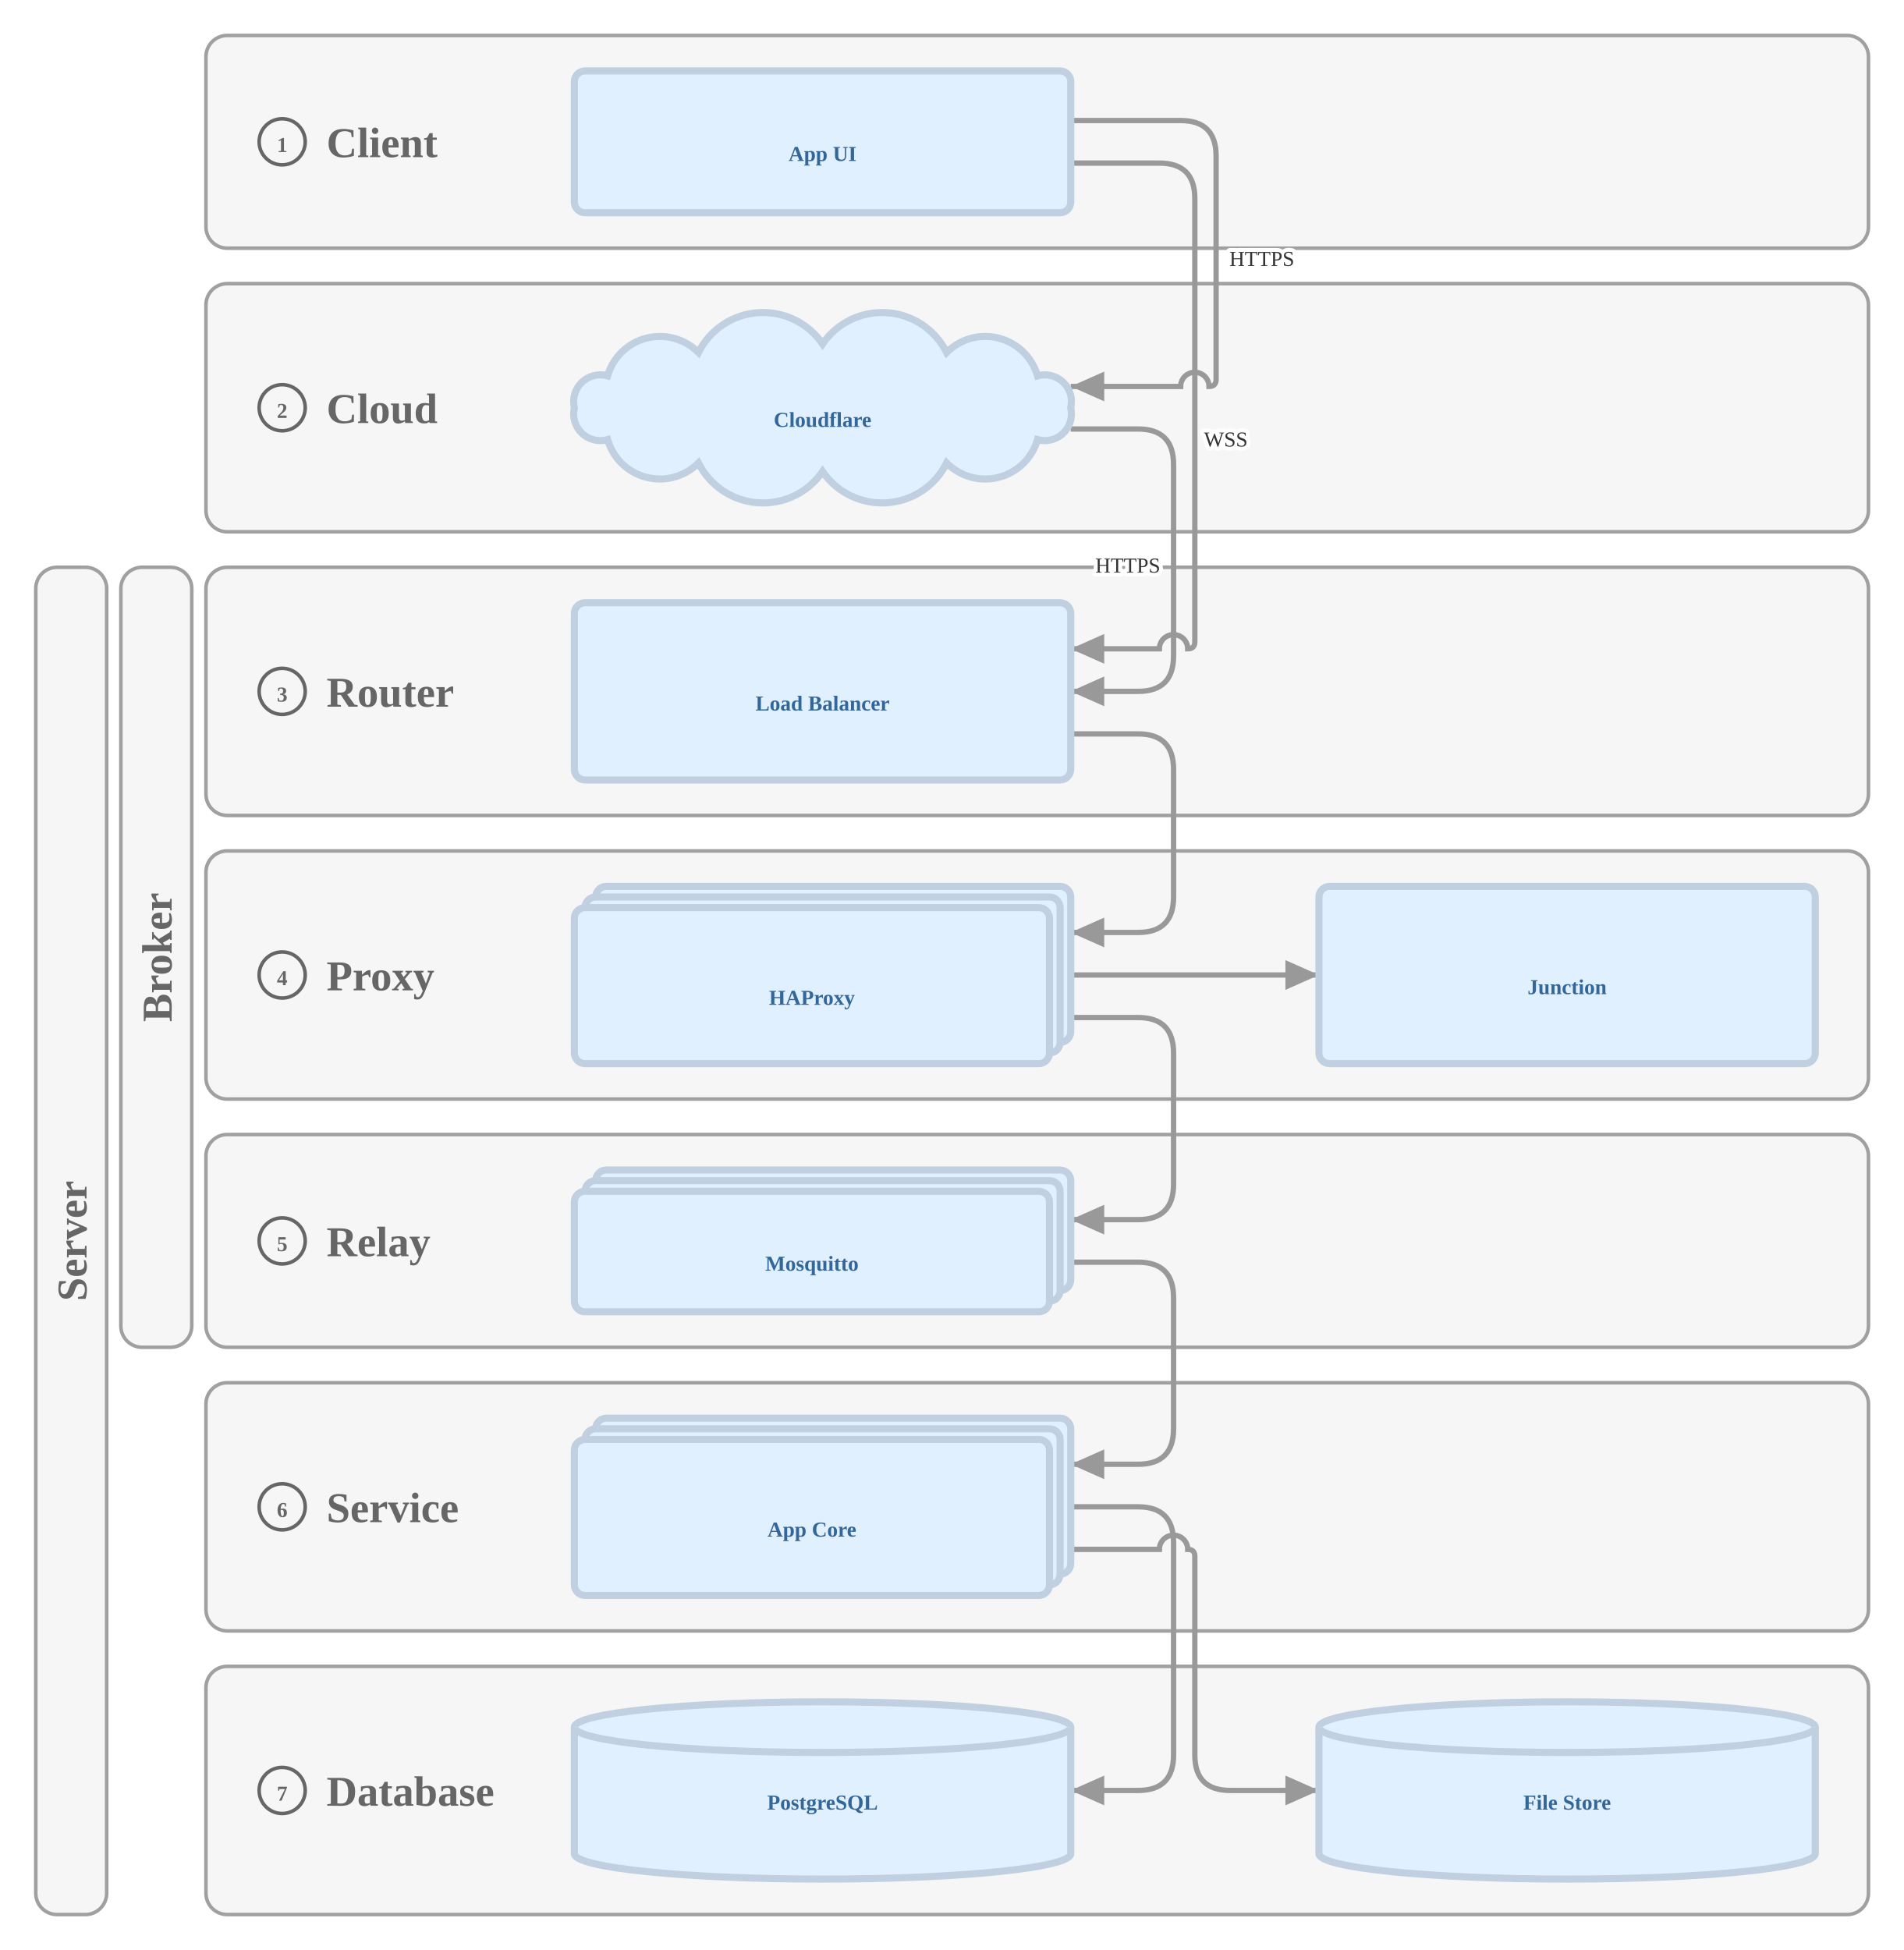
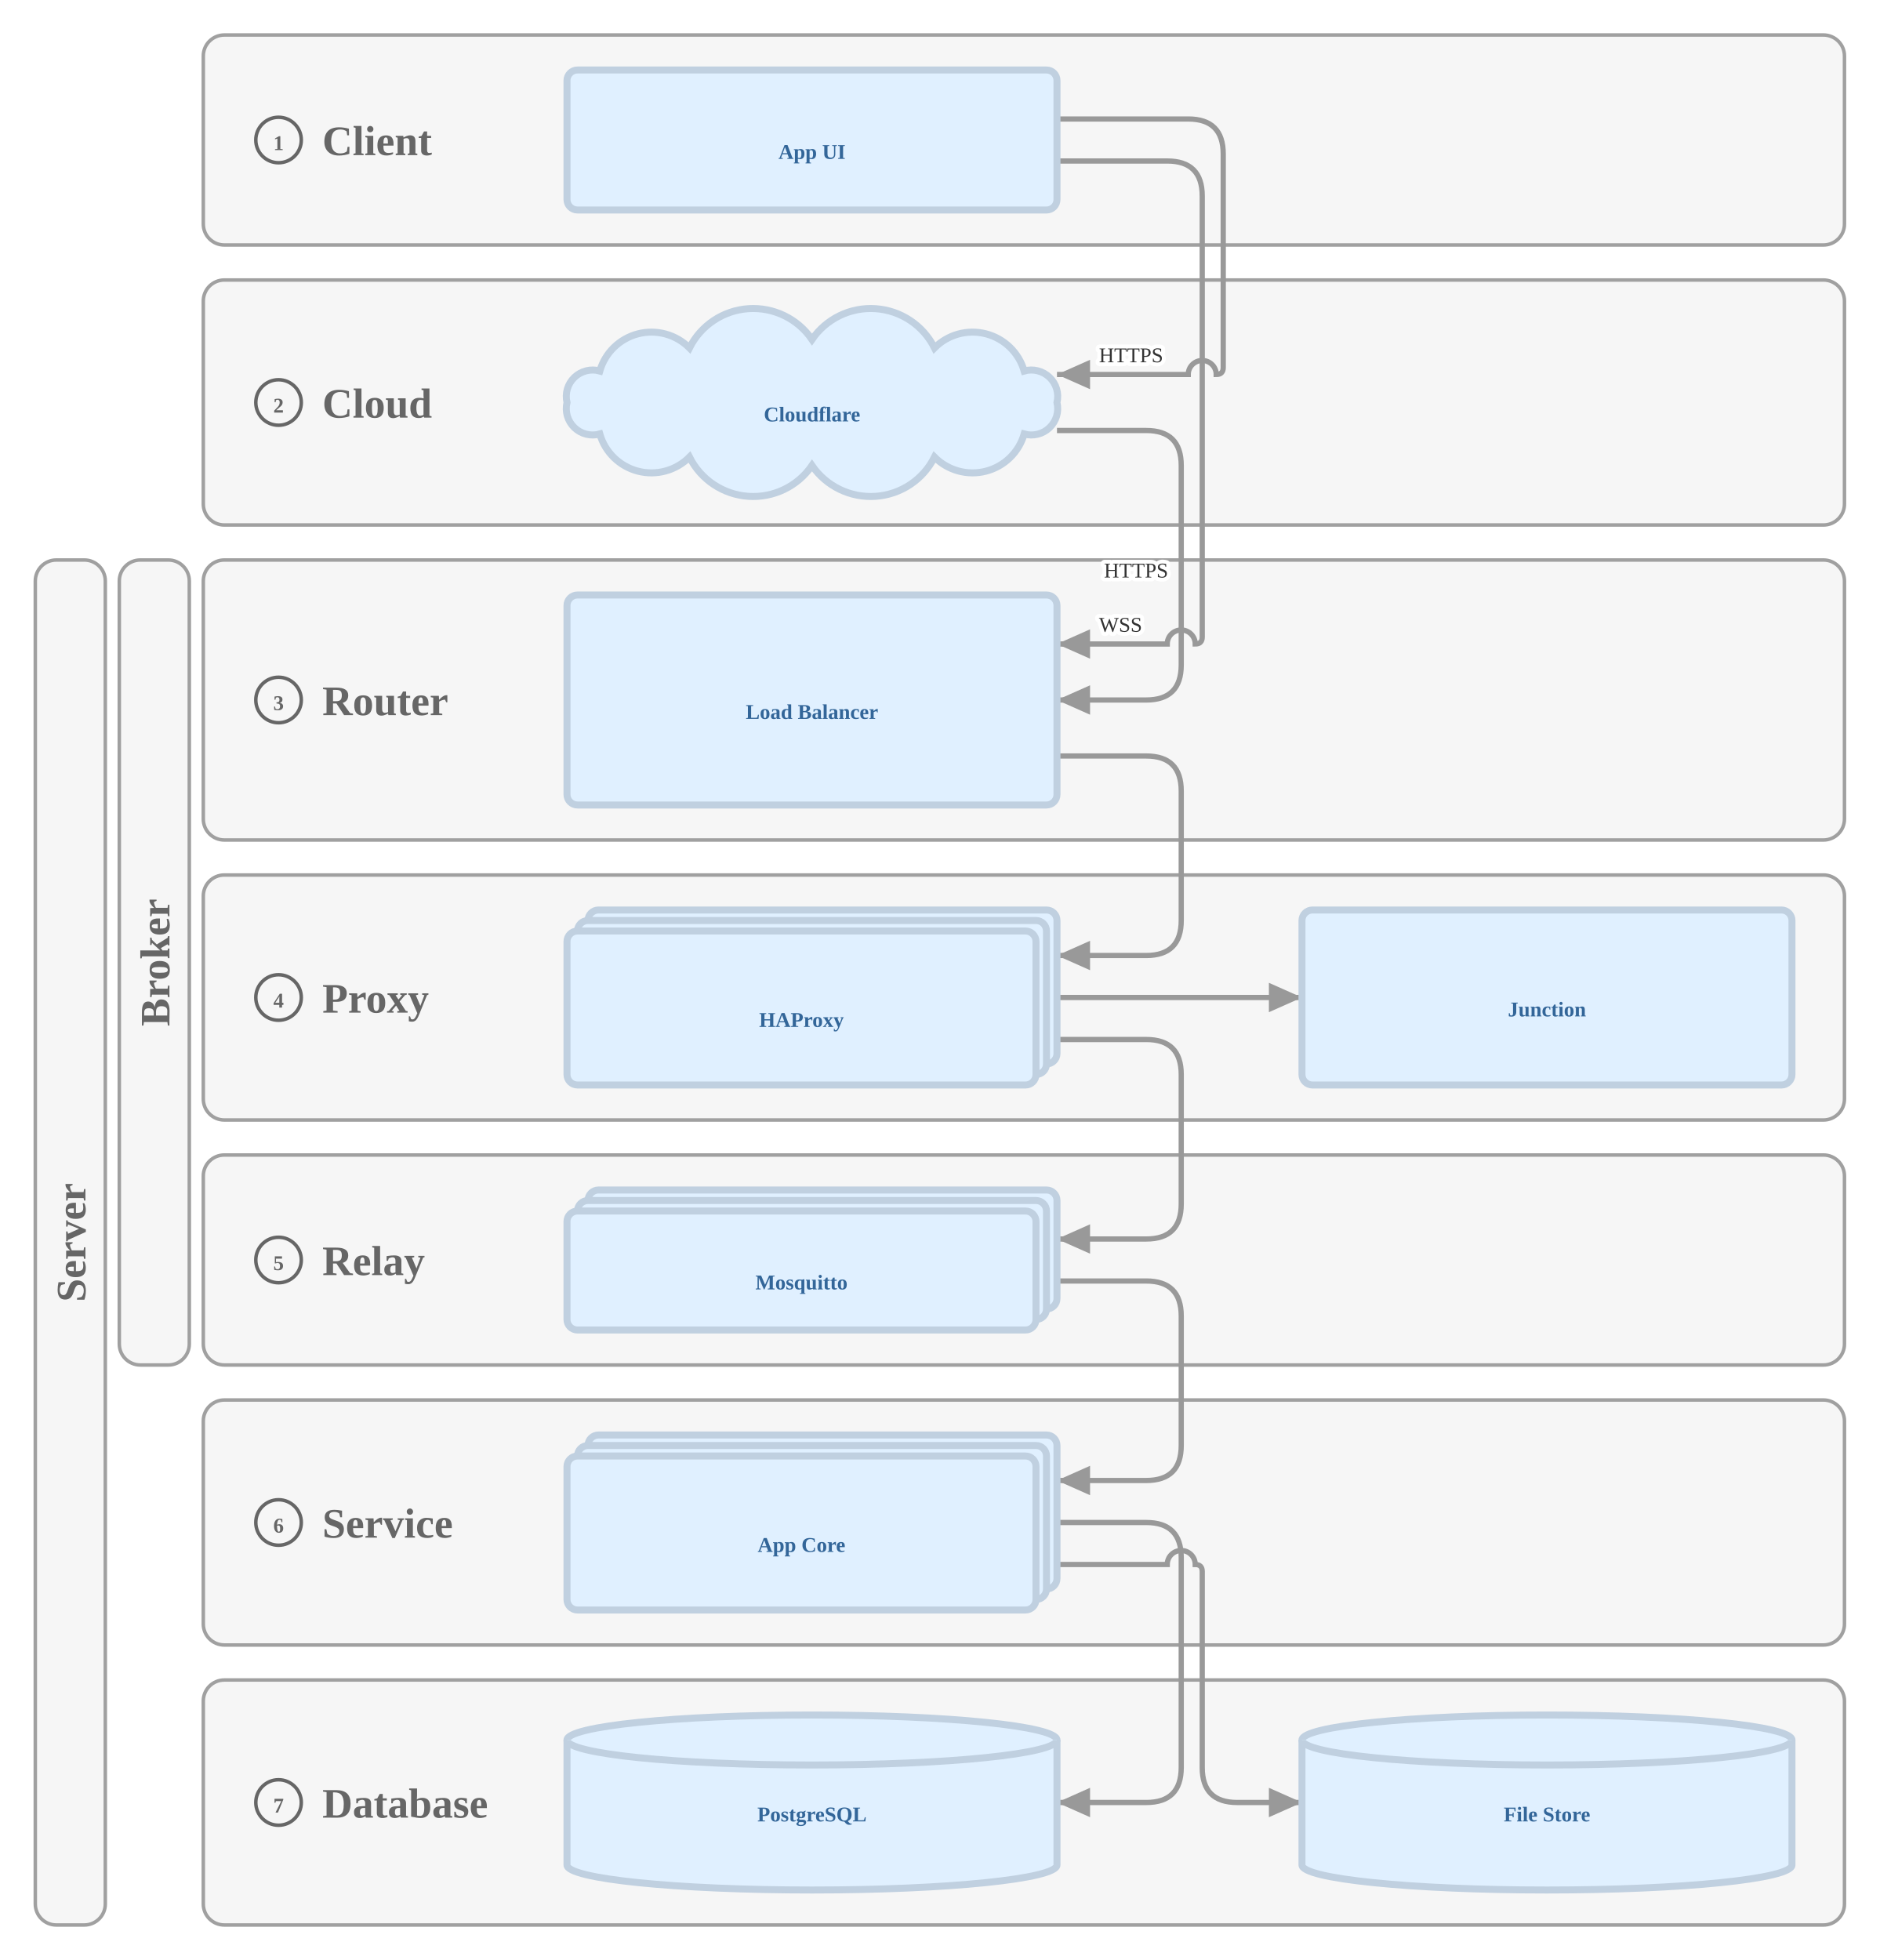
- <svg xmlns="http://www.w3.org/2000/svg" viewBox="-284 0 1074 1100" width="1074" height="1100">
+ <svg xmlns="http://www.w3.org/2000/svg" viewBox="-284 0 1074 1120" width="1074" height="1120">
  <defs>
    <style>
.gradia-3167da4d { fill: none; stroke: var(--gradia-color-edge-line, #999999); stroke-width: 3 }
.gradia-6c7500cd { fill: var(--gradia-color-edge-line, #999999) }
+ .gradia-874272fb { font-family: var(--gradia-font-family, 'Helvetica'), ui-sans-serif, -apple-system, Helvetica, Arial, sans-serif; font-size: var(--gradia-size-font-edge, 16px); fill: var(--gradia-color-edge-name, #333333); stroke: var(--gradia-color-edge-halo, #ffffff); stroke-width: 4.5; paint-order: stroke; stroke-linejoin: round }
.gradia-17299245 { font-family: var(--gradia-font-family, 'Helvetica'), ui-sans-serif, -apple-system, Helvetica, Arial, sans-serif; font-size: var(--gradia-size-font-edge, 16px); text-anchor: middle; fill: var(--gradia-color-edge-name, #333333); stroke: var(--gradia-color-edge-halo, #ffffff); stroke-width: 4.5; paint-order: stroke; stroke-linejoin: round }
.gradia-c318c042 { fill: var(--gradia-color-node-regular-box, #e0f0ff); stroke: var(--gradia-color-node-regular-border, #c0d0e0); stroke-width: 4 }
.gradia-d356e2cb { fill: none; stroke: var(--gradia-color-node-regular-name, #336699); stroke-width: 2.5; stroke-linecap: round; stroke-linejoin: round }
.gradia-f36ab1ca { font-family: var(--gradia-font-family, 'Helvetica'), ui-sans-serif, -apple-system, Helvetica, Arial, sans-serif; font-size: var(--gradia-size-font-node, 30px); font-weight: 600; text-anchor: middle; fill: var(--gradia-color-node-regular-name, #336699) }
.gradia-2091c3b2 { fill: var(--gradia-color-container-box, #f6f6f6); stroke: var(--gradia-color-container-border, #a0a0a0); stroke-width: 2 }
.gradia-6e12a603 { fill: var(--gradia-color-container-box, #f6f6f6); stroke: var(--gradia-color-container-name, #666666); stroke-width: 2 }
.gradia-3e123aeb { font-family: var(--gradia-font-family, 'Helvetica'), ui-sans-serif, -apple-system, Helvetica, Arial, sans-serif; font-size: var(--gradia-size-font-type, 16px); font-weight: 600; text-anchor: middle; fill: var(--gradia-color-container-name, #666666) }
.gradia-a062cd18 { font-family: var(--gradia-font-family, 'Helvetica'), ui-sans-serif, -apple-system, Helvetica, Arial, sans-serif; font-size: 24px; font-weight: 600; fill: var(--gradia-color-container-name, #666666) }
.gradia-6c11eb94 { font-family: var(--gradia-font-family, 'Helvetica'), ui-sans-serif, -apple-system, Helvetica, Arial, sans-serif; font-size: 24px; font-weight: 600; text-anchor: middle; fill: var(--gradia-color-container-name, #666666) }
</style>
    <marker id="gradia-34efa0ddc606-arrow" viewBox="0 0 10 10" refX="9" refY="5" markerWidth="21" markerHeight="21" markerUnits="userSpaceOnUse" orient="auto-start-reverse">
      <path d="M 0 1 L 9 5 L 0 9 z" class="gradia-6c7500cd" />
    </marker>
  </defs>
  <rect x="-167.824" y="20" width="937.824" height="120" rx="12" class="gradia-2091c3b2" />
  <rect x="-137.824" y="67" width="26" height="26" rx="13" class="gradia-6e12a603" />
  <text x="-124.824" y="85.76" class="gradia-3e123aeb">1</text>
  <text x="-99.824" y="88.64" class="gradia-a062cd18">Client</text>
  <rect x="-167.824" y="160" width="937.824" height="140" rx="12" class="gradia-2091c3b2" />
  <rect x="-137.824" y="217" width="26" height="26" rx="13" class="gradia-6e12a603" />
  <text x="-124.824" y="235.76" class="gradia-3e123aeb">2</text>
  <text x="-99.824" y="238.64" class="gradia-a062cd18">Cloud</text>
-   <rect x="-167.824" y="320" width="937.824" height="140" rx="12" class="gradia-2091c3b2" />
-   <rect x="-137.824" y="377" width="26" height="26" rx="13" class="gradia-6e12a603" />
-   <text x="-124.824" y="395.76" class="gradia-3e123aeb">3</text>
-   <text x="-99.824" y="398.64" class="gradia-a062cd18">Router</text>
-   <rect x="-167.824" y="480" width="937.824" height="140" rx="12" class="gradia-2091c3b2" />
-   <rect x="-137.824" y="537" width="26" height="26" rx="13" class="gradia-6e12a603" />
-   <text x="-124.824" y="555.76" class="gradia-3e123aeb">4</text>
-   <text x="-99.824" y="558.64" class="gradia-a062cd18">Proxy</text>
-   <rect x="-167.824" y="640" width="937.824" height="120" rx="12" class="gradia-2091c3b2" />
-   <rect x="-137.824" y="687" width="26" height="26" rx="13" class="gradia-6e12a603" />
-   <text x="-124.824" y="705.76" class="gradia-3e123aeb">5</text>
-   <text x="-99.824" y="708.64" class="gradia-a062cd18">Relay</text>
-   <rect x="-167.824" y="780" width="937.824" height="140" rx="12" class="gradia-2091c3b2" />
-   <rect x="-137.824" y="837" width="26" height="26" rx="13" class="gradia-6e12a603" />
-   <text x="-124.824" y="855.76" class="gradia-3e123aeb">6</text>
-   <text x="-99.824" y="858.64" class="gradia-a062cd18">Service</text>
-   <rect x="-167.824" y="940" width="937.824" height="140" rx="12" class="gradia-2091c3b2" />
-   <rect x="-137.824" y="997" width="26" height="26" rx="13" class="gradia-6e12a603" />
-   <text x="-124.824" y="1015.76" class="gradia-3e123aeb">7</text>
-   <text x="-99.824" y="1018.64" class="gradia-a062cd18">Database</text>
-   <rect x="-263.824" y="320" width="40" height="760" rx="12" class="gradia-2091c3b2" />
-   <text x="-235.184" y="700" transform="rotate(-90 -235.184 700)" class="gradia-6c11eb94">Server</text>
-   <rect x="-215.824" y="320" width="40" height="440" rx="12" class="gradia-2091c3b2" />
-   <text x="-187.184" y="540" transform="rotate(-90 -187.184 540)" class="gradia-6c11eb94">Broker</text>
-   <path d="M 320 68 L 382 68 Q 402 68 402 88 L 402 214 Q 402 218 398 218 L 398 218 A 8 8 0 0 0 382 218 L 320 218" class="gradia-3167da4d" marker-end="url(#gradia-34efa0ddc606-arrow)" />
-   <path d="M 320 242 L 358 242 Q 378 242 378 262 L 378 370 Q 378 390 358 390 L 320 390" class="gradia-3167da4d" marker-end="url(#gradia-34efa0ddc606-arrow)" />
-   <path d="M 320 92 L 370 92 Q 390 92 390 112 L 390 362 Q 390 366 386 366 L 386 366 A 8 8 0 0 0 370 366 L 320 366" class="gradia-3167da4d" marker-end="url(#gradia-34efa0ddc606-arrow)" />
-   <path d="M 320 414 L 358 414 Q 378 414 378 434 L 378 506 Q 378 526 358 526 L 320 526" class="gradia-3167da4d" marker-end="url(#gradia-34efa0ddc606-arrow)" />
-   <path d="M 320 550 L 460 550" class="gradia-3167da4d" marker-end="url(#gradia-34efa0ddc606-arrow)" />
-   <path d="M 320 574 L 358 574 Q 378 574 378 594 L 378 668 Q 378 688 358 688 L 320 688" class="gradia-3167da4d" marker-end="url(#gradia-34efa0ddc606-arrow)" />
-   <path d="M 320 712 L 358 712 Q 378 712 378 732 L 378 806 Q 378 826 358 826 L 320 826" class="gradia-3167da4d" marker-end="url(#gradia-34efa0ddc606-arrow)" />
-   <path d="M 320 850 L 358 850 Q 378 850 378 870 L 378 990 Q 378 1010 358 1010 L 320 1010" class="gradia-3167da4d" marker-end="url(#gradia-34efa0ddc606-arrow)" />
-   <path d="M 320 874 L 370 874 A 8 8 0 0 1 386 874 L 386 874 Q 390 874 390 878 L 390 990 Q 390 1010 410 1010 L 460 1010" class="gradia-3167da4d" marker-end="url(#gradia-34efa0ddc606-arrow)" />
+   <rect x="-167.824" y="320" width="937.824" height="160" rx="12" class="gradia-2091c3b2" />
+   <rect x="-137.824" y="387" width="26" height="26" rx="13" class="gradia-6e12a603" />
+   <text x="-124.824" y="405.76" class="gradia-3e123aeb">3</text>
+   <text x="-99.824" y="408.64" class="gradia-a062cd18">Router</text>
+   <rect x="-167.824" y="500" width="937.824" height="140" rx="12" class="gradia-2091c3b2" />
+   <rect x="-137.824" y="557" width="26" height="26" rx="13" class="gradia-6e12a603" />
+   <text x="-124.824" y="575.76" class="gradia-3e123aeb">4</text>
+   <text x="-99.824" y="578.64" class="gradia-a062cd18">Proxy</text>
+   <rect x="-167.824" y="660" width="937.824" height="120" rx="12" class="gradia-2091c3b2" />
+   <rect x="-137.824" y="707" width="26" height="26" rx="13" class="gradia-6e12a603" />
+   <text x="-124.824" y="725.76" class="gradia-3e123aeb">5</text>
+   <text x="-99.824" y="728.64" class="gradia-a062cd18">Relay</text>
+   <rect x="-167.824" y="800" width="937.824" height="140" rx="12" class="gradia-2091c3b2" />
+   <rect x="-137.824" y="857" width="26" height="26" rx="13" class="gradia-6e12a603" />
+   <text x="-124.824" y="875.76" class="gradia-3e123aeb">6</text>
+   <text x="-99.824" y="878.64" class="gradia-a062cd18">Service</text>
+   <rect x="-167.824" y="960" width="937.824" height="140" rx="12" class="gradia-2091c3b2" />
+   <rect x="-137.824" y="1017" width="26" height="26" rx="13" class="gradia-6e12a603" />
+   <text x="-124.824" y="1035.76" class="gradia-3e123aeb">7</text>
+   <text x="-99.824" y="1038.64" class="gradia-a062cd18">Database</text>
+   <rect x="-263.824" y="320" width="40" height="780" rx="12" class="gradia-2091c3b2" />
+   <text x="-235.184" y="710" transform="rotate(-90 -235.184 710)" class="gradia-6c11eb94">Server</text>
+   <rect x="-215.824" y="320" width="40" height="460" rx="12" class="gradia-2091c3b2" />
+   <text x="-187.184" y="550" transform="rotate(-90 -187.184 550)" class="gradia-6c11eb94">Broker</text>
+   <path d="M 320 68 L 395 68 Q 415 68 415 88 L 415 210 Q 415 214 411 214 L 411 214 A 8 8 0 0 0 395 214 L 320 214" class="gradia-3167da4d" marker-end="url(#gradia-34efa0ddc606-arrow)" />
+   <path d="M 320 246 L 371 246 Q 391 246 391 266 L 391 380 Q 391 400 371 400 L 320 400" class="gradia-3167da4d" marker-end="url(#gradia-34efa0ddc606-arrow)" />
+   <path d="M 320 92 L 383 92 Q 403 92 403 112 L 403 364 Q 403 368 399 368 L 399 368 A 8 8 0 0 0 383 368 L 320 368" class="gradia-3167da4d" marker-end="url(#gradia-34efa0ddc606-arrow)" />
+   <path d="M 320 432 L 371 432 Q 391 432 391 452 L 391 526 Q 391 546 371 546 L 320 546" class="gradia-3167da4d" marker-end="url(#gradia-34efa0ddc606-arrow)" />
+   <path d="M 320 570 L 460 570" class="gradia-3167da4d" marker-end="url(#gradia-34efa0ddc606-arrow)" />
+   <path d="M 320 594 L 371 594 Q 391 594 391 614 L 391 688 Q 391 708 371 708 L 320 708" class="gradia-3167da4d" marker-end="url(#gradia-34efa0ddc606-arrow)" />
+   <path d="M 320 732 L 371 732 Q 391 732 391 752 L 391 826 Q 391 846 371 846 L 320 846" class="gradia-3167da4d" marker-end="url(#gradia-34efa0ddc606-arrow)" />
+   <path d="M 320 870 L 371 870 Q 391 870 391 890 L 391 1010 Q 391 1030 371 1030 L 320 1030" class="gradia-3167da4d" marker-end="url(#gradia-34efa0ddc606-arrow)" />
+   <path d="M 320 894 L 383 894 A 8 8 0 0 1 399 894 L 399 894 Q 403 894 403 898 L 403 1010 Q 403 1030 423 1030 L 460 1030" class="gradia-3167da4d" marker-end="url(#gradia-34efa0ddc606-arrow)" />
  <rect x="40" y="40" width="280" height="80" rx="6" class="gradia-c318c042" />
  <text x="180" y="90.8" class="gradia-f36ab1ca">App UI</text>
  <path d="M 180 194 A 40.696 40.696 0 0 1 250 198.823 A 30.688 30.688 0 0 1 301.244 212 A 15.078 15.078 0 0 1 320 230 A 15.078 15.078 0 0 1 301.244 248 A 30.688 30.688 0 0 1 250 261.177 A 40.696 40.696 0 0 1 180 266 A 40.696 40.696 0 0 1 110 261.177 A 30.688 30.688 0 0 1 58.756 248 A 15.078 15.078 0 0 1 40 230 A 15.078 15.078 0 0 1 58.756 212 A 30.688 30.688 0 0 1 110 198.823 A 40.696 40.696 0 0 1 180 194 z" class="gradia-c318c042" />
  <text x="180" y="240.8" class="gradia-f36ab1ca">Cloudflare</text>
-   <rect x="40" y="340" width="280" height="100" rx="6" class="gradia-c318c042" />
-   <text x="180" y="400.8" class="gradia-f36ab1ca">Load Balancer</text>
-   <rect x="52" y="500" width="268" height="88" rx="6" class="gradia-c318c042" />
-   <rect x="46" y="506" width="268" height="88" rx="6" class="gradia-c318c042" />
-   <rect x="40" y="512" width="268" height="88" rx="6" class="gradia-c318c042" />
-   <text x="174" y="566.8" class="gradia-f36ab1ca">HAProxy</text>
-   <rect x="460" y="500" width="280" height="100" rx="6" class="gradia-c318c042" />
-   <text x="600" y="560.8" class="gradia-f36ab1ca">Junction</text>
-   <rect x="52" y="660" width="268" height="68" rx="6" class="gradia-c318c042" />
-   <rect x="46" y="666" width="268" height="68" rx="6" class="gradia-c318c042" />
-   <rect x="40" y="672" width="268" height="68" rx="6" class="gradia-c318c042" />
-   <text x="174" y="716.8" class="gradia-f36ab1ca">Mosquitto</text>
-   <rect x="52" y="800" width="268" height="88" rx="6" class="gradia-c318c042" />
-   <rect x="46" y="806" width="268" height="88" rx="6" class="gradia-c318c042" />
-   <rect x="40" y="812" width="268" height="88" rx="6" class="gradia-c318c042" />
-   <text x="174" y="866.8" class="gradia-f36ab1ca">App Core</text>
-   <path d="M 40 974.286 a 140 14.286 0 0 1 280 0 v 71.429 a 140 14.286 0 0 1 -280 0 z" class="gradia-c318c042" />
-   <path d="M 40 974.286 a 140 14.286 0 0 0 280 0" class="gradia-c318c042" />
-   <text x="180" y="1020.8" class="gradia-f36ab1ca">PostgreSQL</text>
-   <path d="M 460 974.286 a 140 14.286 0 0 1 280 0 v 71.429 a 140 14.286 0 0 1 -280 0 z" class="gradia-c318c042" />
-   <path d="M 460 974.286 a 140 14.286 0 0 0 280 0" class="gradia-c318c042" />
-   <text x="600" y="1020.8" class="gradia-f36ab1ca">File Store</text>
-   <text x="427.8" y="150" class="gradia-17299245">HTTPS</text>
-   <text x="352.2" y="323" class="gradia-17299245">HTTPS</text>
-   <text x="407.48" y="251.875" class="gradia-17299245">WSS</text>
+   <rect x="40" y="340" width="280" height="120" rx="6" class="gradia-c318c042" />
+   <text x="180" y="410.8" class="gradia-f36ab1ca">Load Balancer</text>
+   <rect x="52" y="520" width="268" height="88" rx="6" class="gradia-c318c042" />
+   <rect x="46" y="526" width="268" height="88" rx="6" class="gradia-c318c042" />
+   <rect x="40" y="532" width="268" height="88" rx="6" class="gradia-c318c042" />
+   <text x="174" y="586.8" class="gradia-f36ab1ca">HAProxy</text>
+   <rect x="460" y="520" width="280" height="100" rx="6" class="gradia-c318c042" />
+   <text x="600" y="580.8" class="gradia-f36ab1ca">Junction</text>
+   <rect x="52" y="680" width="268" height="68" rx="6" class="gradia-c318c042" />
+   <rect x="46" y="686" width="268" height="68" rx="6" class="gradia-c318c042" />
+   <rect x="40" y="692" width="268" height="68" rx="6" class="gradia-c318c042" />
+   <text x="174" y="736.8" class="gradia-f36ab1ca">Mosquitto</text>
+   <rect x="52" y="820" width="268" height="88" rx="6" class="gradia-c318c042" />
+   <rect x="46" y="826" width="268" height="88" rx="6" class="gradia-c318c042" />
+   <rect x="40" y="832" width="268" height="88" rx="6" class="gradia-c318c042" />
+   <text x="174" y="886.8" class="gradia-f36ab1ca">App Core</text>
+   <path d="M 40 994.286 a 140 14.286 0 0 1 280 0 v 71.429 a 140 14.286 0 0 1 -280 0 z" class="gradia-c318c042" />
+   <path d="M 40 994.286 a 140 14.286 0 0 0 280 0" class="gradia-c318c042" />
+   <text x="180" y="1040.8" class="gradia-f36ab1ca">PostgreSQL</text>
+   <path d="M 460 994.286 a 140 14.286 0 0 1 280 0 v 71.429 a 140 14.286 0 0 1 -280 0 z" class="gradia-c318c042" />
+   <path d="M 460 994.286 a 140 14.286 0 0 0 280 0" class="gradia-c318c042" />
+   <text x="600" y="1040.8" class="gradia-f36ab1ca">File Store</text>
+   <text x="344" y="207" class="gradia-874272fb">HTTPS</text>
+   <text x="344" y="361" class="gradia-874272fb">WSS</text>
+   <text x="365.2" y="330" class="gradia-17299245">HTTPS</text>
</svg>
